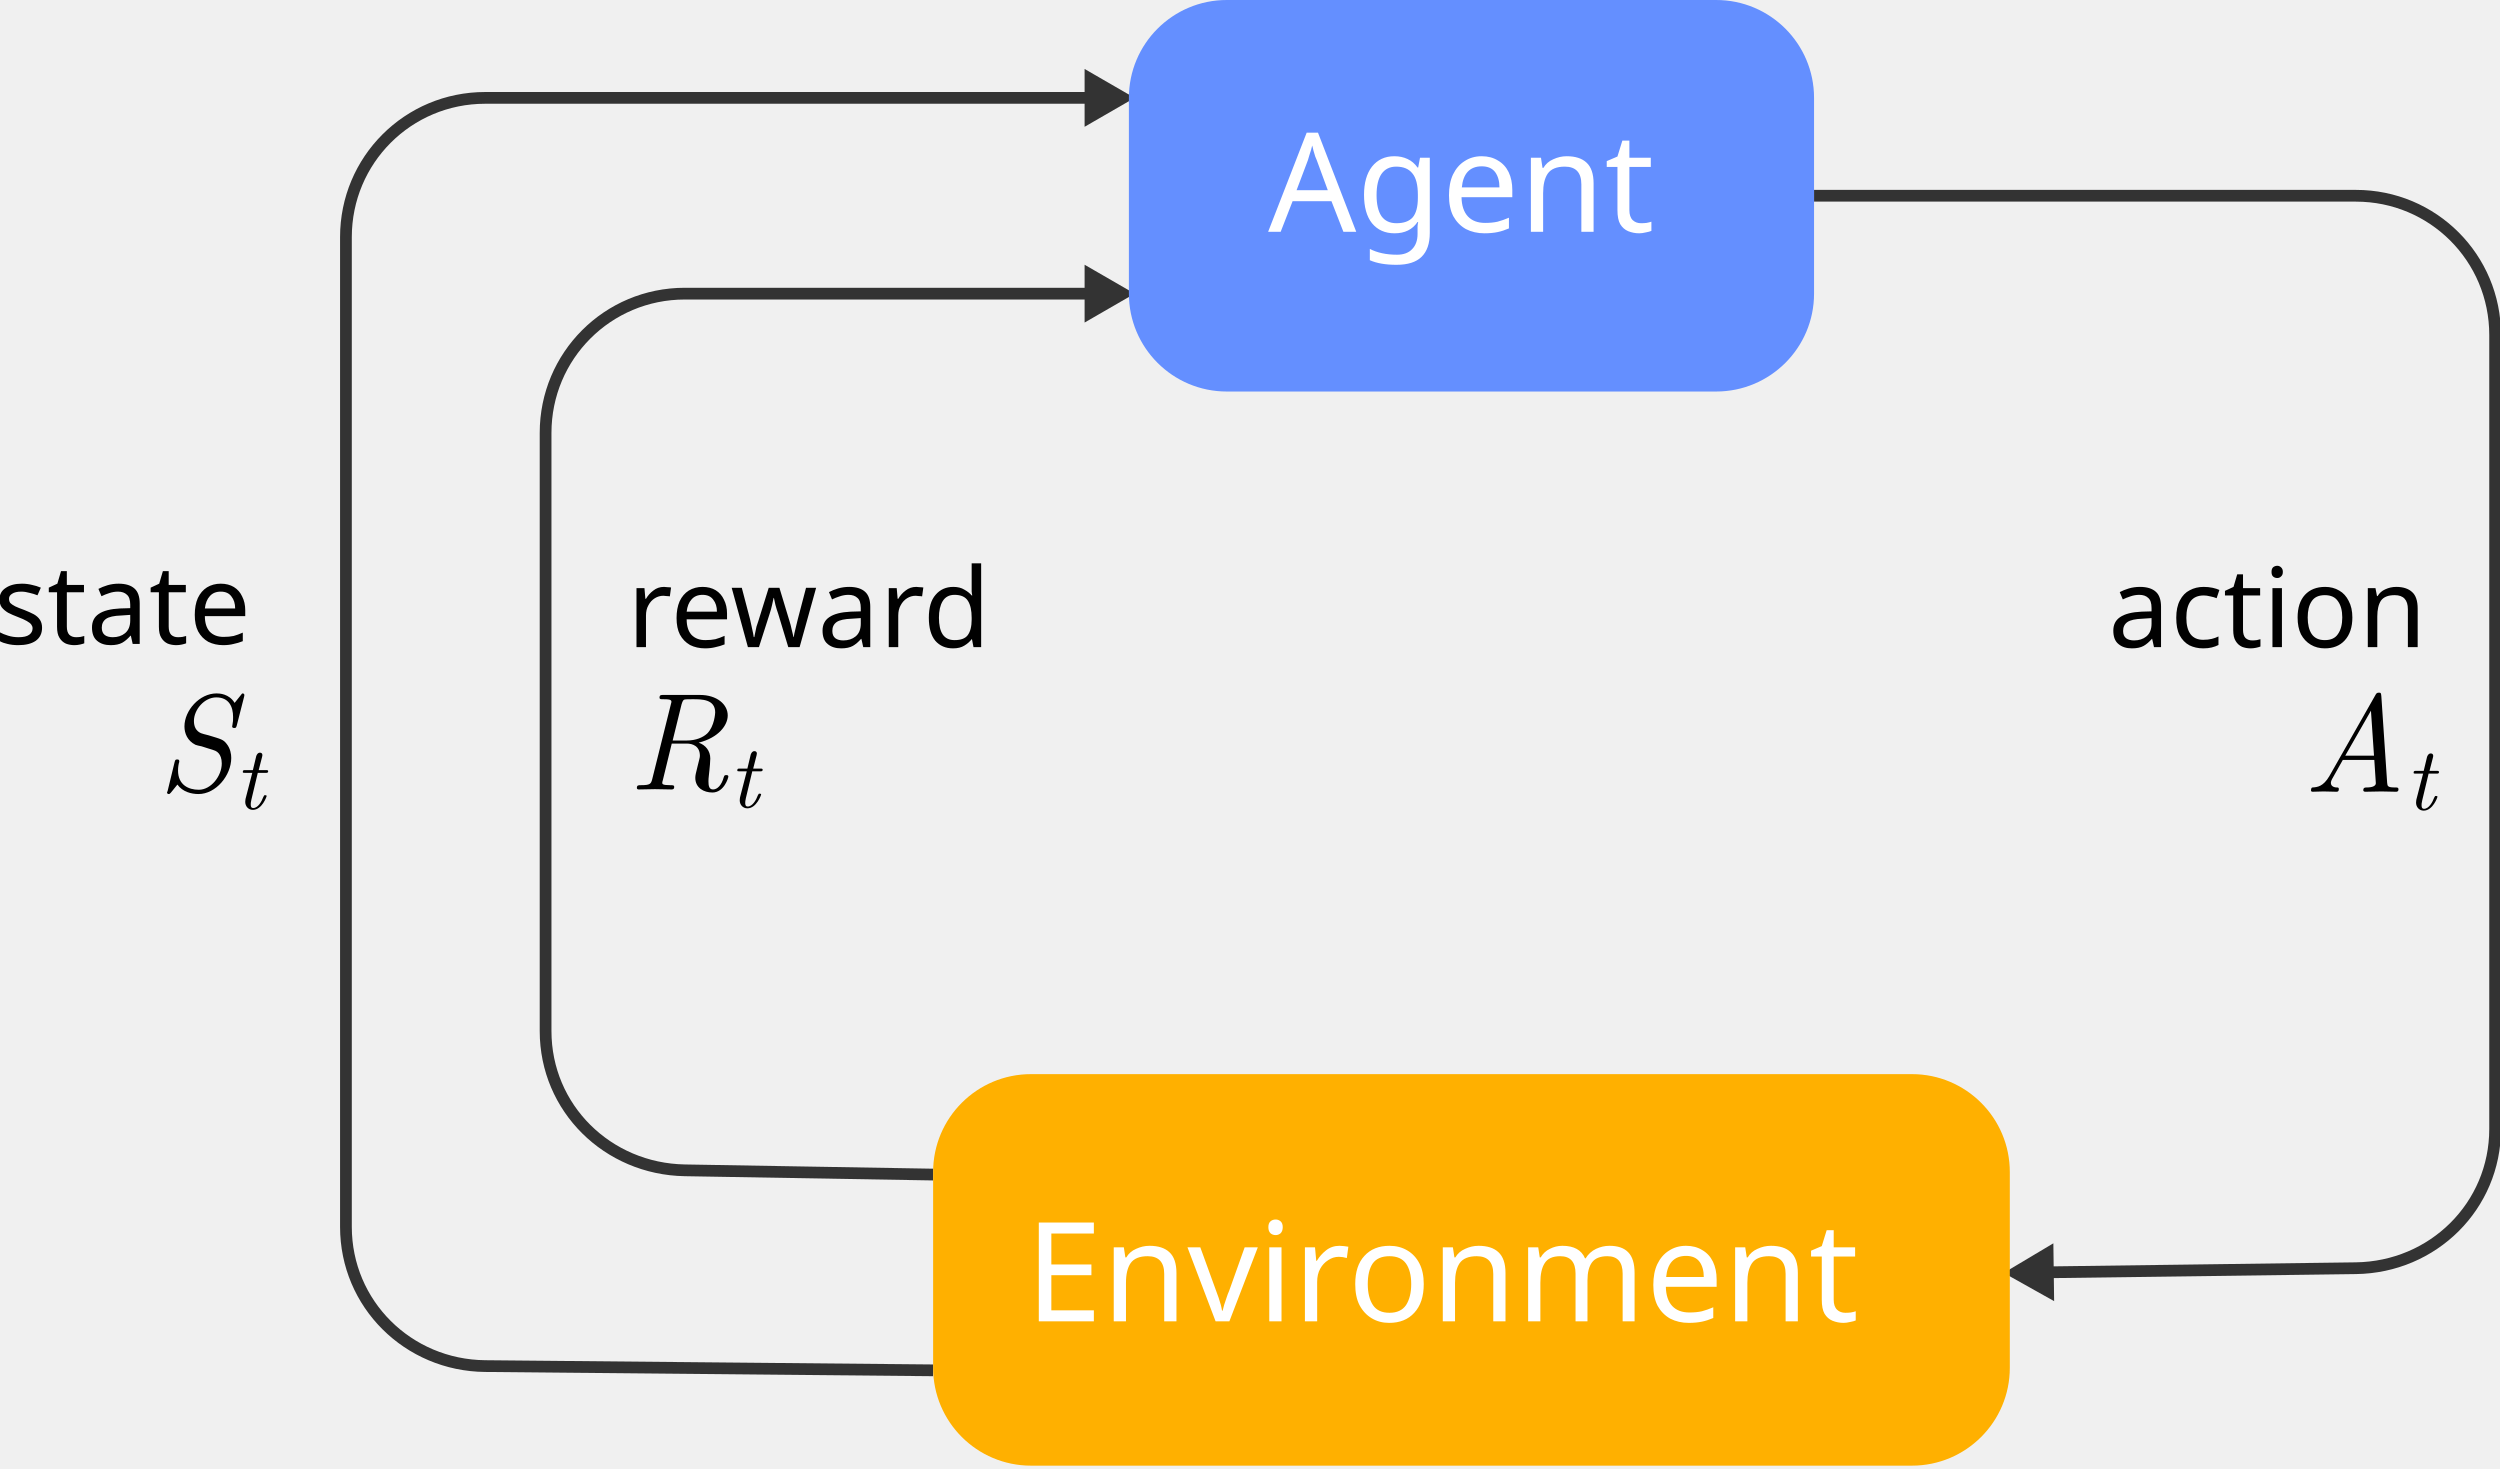
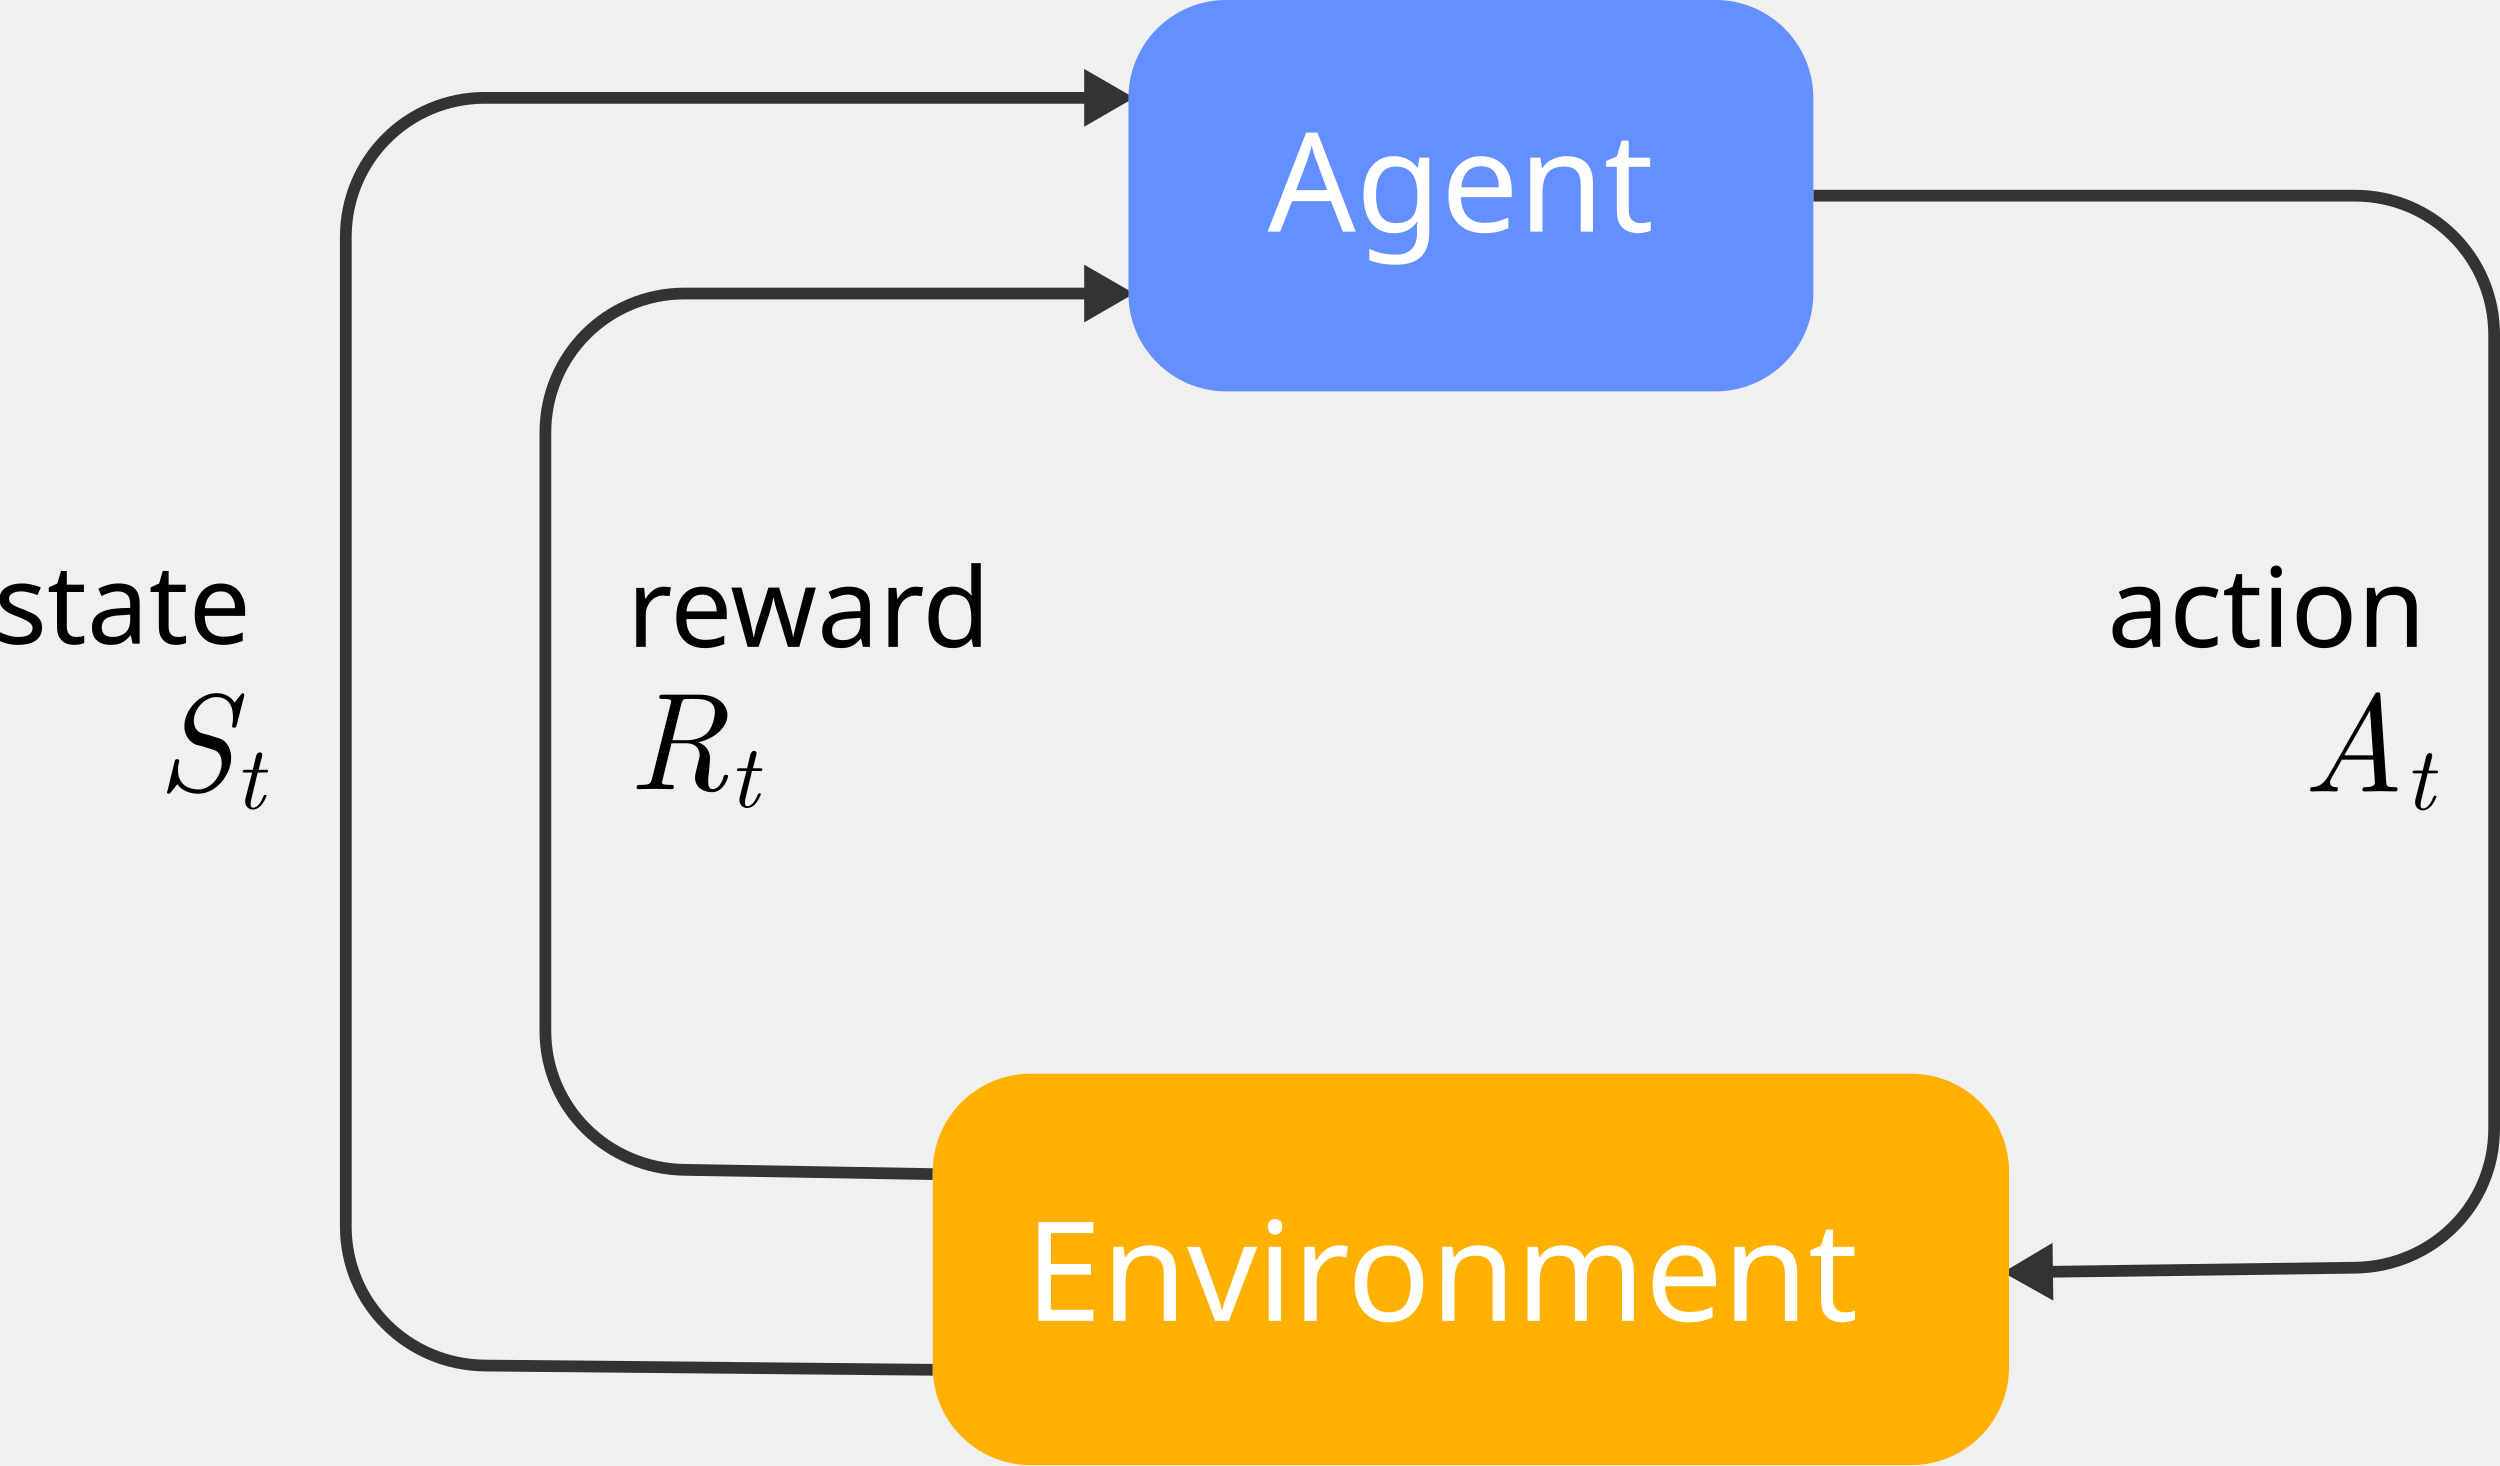
- <svg xmlns="http://www.w3.org/2000/svg" width="127.706mm" height="75mm" viewBox="0 0 127.706 75" version="1.1" id="svg8">
+ <svg xmlns="http://www.w3.org/2000/svg" width="243.608mm" height="142.762mm" viewBox="0 0 243.608 142.762" version="1.1" id="svg8">
  <defs id="defs2">
    <marker style="overflow:visible" id="TriangleOutM" refX="0" refY="0" orient="auto">
      <path transform="scale(0.4)" style="fill:#333333;fill-opacity:1;fill-rule:evenodd;stroke:#333333;stroke-width:1pt;stroke-opacity:1" d="M 5.77,0 -2.88,5 V -5 Z" id="path1079" />
    </marker>
    <marker style="overflow:visible" id="marker1570" refX="0" refY="0" orient="auto">
      <path transform="scale(-0.4)" style="fill:#333333;fill-opacity:1;fill-rule:evenodd;stroke:#333333;stroke-width:1pt;stroke-opacity:1" d="M 5.77,0 -2.88,5 V -5 Z" id="path1568" />
    </marker>
    <marker style="overflow:visible" id="TriangleOutL" refX="0" refY="0" orient="auto">
      <path transform="scale(0.8)" style="fill:#000000;fill-opacity:1;fill-rule:evenodd;stroke:#000000;stroke-width:1pt;stroke-opacity:1" d="M 5.77,0 -2.88,5 V -5 Z" id="path1076" />
    </marker>
    <marker style="overflow:visible" id="marker1372" refX="0" refY="0" orient="auto">
      <path transform="scale(-0.8)" style="fill:#000000;fill-opacity:1;fill-rule:evenodd;stroke:#000000;stroke-width:1pt;stroke-opacity:1" d="M 5.77,0 -2.88,5 V -5 Z" id="path1370" />
    </marker>
    <marker style="overflow:visible" id="marker1326" refX="0" refY="0" orient="auto">
      <path transform="scale(-0.8)" style="fill:#000000;fill-opacity:1;fill-rule:evenodd;stroke:#000000;stroke-width:1pt;stroke-opacity:1" d="M 5.77,0 -2.88,5 V -5 Z" id="path1324" />
    </marker>
    <marker style="overflow:visible" id="TriangleInM" refX="0" refY="0" orient="auto">
      <path transform="scale(-0.4)" style="fill:#333333;fill-opacity:1;fill-rule:evenodd;stroke:#333333;stroke-width:1pt;stroke-opacity:1" d="M 5.77,0 -2.88,5 V -5 Z" id="path1070" />
    </marker>
    <marker style="overflow:visible" id="Arrow2Mend" refX="0" refY="0" orient="auto">
      <path transform="scale(-0.6)" d="M 8.719,4.034 -2.207,0.016 8.719,-4.002 c -1.745,2.372 -1.735,5.617 -6e-7,8.035 z" style="fill:#000000;fill-opacity:1;fill-rule:evenodd;stroke:#000000;stroke-width:0.625;stroke-linejoin:round;stroke-opacity:1" id="path961" />
    </marker>
    <filter style="color-interpolation-filters:sRGB" id="filter930" x="-1.2671937e-05" width="1" y="-3.9600629e-05" height="1">
      <feGaussianBlur stdDeviation="0" id="feGaussianBlur932" />
    </filter>
    <filter style="color-interpolation-filters:sRGB" id="filter2050" x="-8.0181871e-07" width="1" y="-2.383779e-06" height="1">
      <feGaussianBlur stdDeviation="7.77871e-06" id="feGaussianBlur2052" />
    </filter>
    <filter style="color-interpolation-filters:sRGB" id="filter2050-4" x="-8.0181871e-07" width="1" y="-2.383779e-06" height="1">
      <feGaussianBlur stdDeviation="7.77871e-06" id="feGaussianBlur2052-8" />
    </filter>
    <filter style="color-interpolation-filters:sRGB" id="filter2050-4-5" x="-8.0181871e-07" width="1" y="-2.383779e-06" height="1">
      <feGaussianBlur stdDeviation="7.77871e-06" id="feGaussianBlur2052-8-2" />
    </filter>
  </defs>
  <g id="layer1" transform="translate(-22.33389,-75)">
-     <path id="rect868" style="fill:none;stroke:#333333;stroke-width:0.6;stroke-miterlimit:4;stroke-dasharray:none;stroke-opacity:1;marker-end:url(#TriangleOutM)" d="m 115,85 h 27.679 c 3.94,0 7.112,3.172 7.112,7.112 v 40.559 c 0,3.94 -3.172,7.059 -7.112,7.112 L 126.393,140" />
-     <path id="rect868-6" style="fill:none;stroke:#333333;stroke-width:0.6;stroke-miterlimit:4;stroke-dasharray:none;stroke-opacity:1;marker-start:url(#TriangleInM)" d="m 78.589,80 h -31.472 c -3.94,0 -7.112,3.172 -7.112,7.112 v 50.559 c 0,3.94 3.172,7.074 7.112,7.112 L 70,145" />
-     <path id="rect868-7" style="fill:none;stroke:#333333;stroke-width:0.6;stroke-miterlimit:4;stroke-dasharray:none;stroke-opacity:1;marker-start:url(#marker1570)" d="M 78.589,90 H 57.316 c -3.94,0 -7.112,3.172 -7.112,7.112 v 30.559 c 0,3.94 3.172,7.044 7.112,7.112 L 70,135" />
-     <g id="g2198">
-       <rect style="opacity:0.999;fill:#648fff;fill-opacity:1;fill-rule:evenodd;stroke-width:0.265" id="rect12" width="35" height="20" x="80" y="75" ry="5" />
-       <text xml:space="preserve" style="font-style:normal;font-variant:normal;font-weight:normal;font-stretch:normal;font-size:7.056px;line-height:1.25;font-family:sans-serif;-inkscape-font-specification:'sans-serif, Normal';font-variant-ligatures:normal;font-variant-caps:normal;font-variant-numeric:normal;font-variant-east-asian:normal;fill:#ffffff;fill-opacity:1;stroke:none;stroke-width:0.265;stroke-miterlimit:4;stroke-dasharray:none;filter:url(#filter930)" x="87.115" y="86.838" id="text908">
-         <tspan id="tspan906" x="87.115" y="86.838" style="font-style:normal;font-variant:normal;font-weight:normal;font-stretch:normal;font-size:7.056px;font-family:sans-serif;-inkscape-font-specification:'sans-serif, Normal';font-variant-ligatures:normal;font-variant-caps:normal;font-variant-numeric:normal;font-variant-east-asian:normal;fill:#ffffff;stroke-width:0.265;stroke-miterlimit:4;stroke-dasharray:none">Agent</tspan>
+     <g id="g2141" transform="translate(0,3.175)" style="fill:#000000" />
+     <g id="g3963" transform="matrix(1.906819,0,0,1.906819,-20.2528,-68.01144)">
+       <path id="rect868" style="fill:none;stroke:#333333;stroke-width:0.6;stroke-miterlimit:4;stroke-dasharray:none;stroke-opacity:1;marker-end:url(#TriangleOutM)" d="m 115,85 h 27.679 c 3.94,0 7.112,3.172 7.112,7.112 v 40.559 c 0,3.94 -3.172,7.059 -7.112,7.112 L 126.393,140" />
+       <path id="rect868-6" style="fill:none;stroke:#333333;stroke-width:0.6;stroke-miterlimit:4;stroke-dasharray:none;stroke-opacity:1;marker-start:url(#TriangleInM)" d="m 78.589,80 h -31.472 c -3.94,0 -7.112,3.172 -7.112,7.112 v 50.559 c 0,3.94 3.172,7.074 7.112,7.112 L 70,145" />
+       <path id="rect868-7" style="fill:none;stroke:#333333;stroke-width:0.6;stroke-miterlimit:4;stroke-dasharray:none;stroke-opacity:1;marker-start:url(#marker1570)" d="M 78.589,90 H 57.316 c -3.94,0 -7.112,3.172 -7.112,7.112 v 30.559 c 0,3.94 3.172,7.044 7.112,7.112 L 70,135" />
+       <g id="g2198">
+         <rect style="opacity:0.999;fill:#648fff;fill-opacity:1;fill-rule:evenodd;stroke-width:0.265" id="rect12" width="35" height="20" x="80" y="75" ry="5" />
+         <text xml:space="preserve" style="font-style:normal;font-variant:normal;font-weight:normal;font-stretch:normal;font-size:7.056px;line-height:1.25;font-family:sans-serif;-inkscape-font-specification:'sans-serif, Normal';font-variant-ligatures:normal;font-variant-caps:normal;font-variant-numeric:normal;font-variant-east-asian:normal;fill:#ffffff;fill-opacity:1;stroke:none;stroke-width:0.265;stroke-miterlimit:4;stroke-dasharray:none;filter:url(#filter930)" x="87.115" y="86.838" id="text908">
+           <tspan id="tspan906" x="87.115" y="86.838" style="font-style:normal;font-variant:normal;font-weight:normal;font-stretch:normal;font-size:7.056px;font-family:sans-serif;-inkscape-font-specification:'sans-serif, Normal';font-variant-ligatures:normal;font-variant-caps:normal;font-variant-numeric:normal;font-variant-east-asian:normal;fill:#ffffff;stroke-width:0.265;stroke-miterlimit:4;stroke-dasharray:none">Agent</tspan>
+         </text>
+       </g>
+       <g id="g2193" transform="translate(0,-0.1309676)">
+         <rect style="fill:#ffb000;fill-opacity:1;fill-rule:evenodd;stroke-width:0.265;stroke-miterlimit:4;stroke-dasharray:none" id="rect10" width="55" height="20" x="70" y="130" ry="5" />
+         <text xml:space="preserve" style="font-style:normal;font-variant:normal;font-weight:normal;font-stretch:normal;font-size:7.056px;line-height:1.25;font-family:sans-serif;-inkscape-font-specification:'sans-serif, Normal';font-variant-ligatures:normal;font-variant-caps:normal;font-variant-numeric:normal;font-variant-east-asian:normal;fill:#ffffff;fill-opacity:1;stroke:none;stroke-width:0.265" x="74.712" y="142.63" id="text912">
+           <tspan x="74.712" y="142.63" style="font-style:normal;font-variant:normal;font-weight:normal;font-stretch:normal;font-size:7.056px;font-family:sans-serif;-inkscape-font-specification:'sans-serif, Normal';font-variant-ligatures:normal;font-variant-caps:normal;font-variant-numeric:normal;font-variant-east-asian:normal;fill:#ffffff;stroke-width:0.265" id="tspan914">Environment</tspan>
+         </text>
+       </g>
+       <text xml:space="preserve" style="font-style:normal;font-weight:normal;font-size:10.583px;line-height:1.25;font-family:sans-serif;opacity:0.995;fill:#000000;fill-opacity:1;stroke:none;stroke-width:0.265" x="54.363" y="104.881" id="text1954" transform="translate(8.3333337e-8,3.174999)">
+         <tspan x="54.363" y="104.881" style="font-size:5.644px;fill:#000000;stroke-width:0.265" id="tspan1960">reward</tspan>
      </text>
-     </g>
-     <g id="g2193" transform="translate(0,-0.1309676)">
-       <rect style="fill:#ffb000;fill-opacity:1;fill-rule:evenodd;stroke-width:0.265;stroke-miterlimit:4;stroke-dasharray:none" id="rect10" width="55" height="20" x="70" y="130" ry="5" />
-       <text xml:space="preserve" style="font-style:normal;font-variant:normal;font-weight:normal;font-stretch:normal;font-size:7.056px;line-height:1.25;font-family:sans-serif;-inkscape-font-specification:'sans-serif, Normal';font-variant-ligatures:normal;font-variant-caps:normal;font-variant-numeric:normal;font-variant-east-asian:normal;fill:#ffffff;fill-opacity:1;stroke:none;stroke-width:0.265" x="74.712" y="142.63" id="text912">
-         <tspan x="74.712" y="142.63" style="font-style:normal;font-variant:normal;font-weight:normal;font-stretch:normal;font-size:7.056px;font-family:sans-serif;-inkscape-font-specification:'sans-serif, Normal';font-variant-ligatures:normal;font-variant-caps:normal;font-variant-numeric:normal;font-variant-east-asian:normal;fill:#ffffff;stroke-width:0.265" id="tspan914">Environment</tspan>
-       </text>
-     </g>
-     <g id="g2141" transform="translate(0,3.175)" style="fill:#000000">
-       <text xml:space="preserve" style="font-style:normal;font-weight:normal;font-size:10.583px;line-height:1.25;font-family:sans-serif;opacity:0.995;fill:#000000;fill-opacity:1;stroke:none;stroke-width:0.265;" x="54.363" y="104.881" id="text1954">
-         <tspan x="54.363" y="104.881" style="font-size:5.644px;fill:#000000;stroke-width:0.265;" id="tspan1960">reward</tspan>
-       </text>
-       <text xml:space="preserve" style="font-style:italic;font-variant:normal;font-weight:normal;font-stretch:normal;font-size:10.583px;line-height:1.25;font-family:'Latin Modern Roman';-inkscape-font-specification:'Latin Modern Roman, Italic';font-variant-ligatures:normal;font-variant-caps:normal;font-variant-numeric:normal;font-variant-east-asian:normal;fill:#000000;fill-opacity:1;stroke:none;stroke-width:0.265;filter:url(#filter2050)" x="54.431" y="112.154" id="text2016">
+       <text xml:space="preserve" style="font-style:italic;font-variant:normal;font-weight:normal;font-stretch:normal;font-size:10.583px;line-height:1.25;font-family:'Latin Modern Roman';-inkscape-font-specification:'Latin Modern Roman, Italic';font-variant-ligatures:normal;font-variant-caps:normal;font-variant-numeric:normal;font-variant-east-asian:normal;fill:#000000;fill-opacity:1;stroke:none;stroke-width:0.265;filter:url(#filter2050)" x="54.431" y="112.154" id="text2016" transform="translate(8.3333337e-8,3.174999)">
        <tspan id="tspan2014" x="54.431" y="112.154" style="font-style:italic;font-variant:normal;font-weight:normal;font-stretch:normal;font-size:7.056px;font-family:'Latin Modern Roman';-inkscape-font-specification:'Latin Modern Roman, Italic';font-variant-ligatures:normal;font-variant-caps:normal;font-variant-numeric:normal;font-variant-east-asian:normal;fill:#000000;stroke-width:0.265">R<tspan style="font-size:65%;baseline-shift:sub;fill:#000000" id="tspan2054">t</tspan>
        </tspan>
      </text>
-     </g>
-     <g id="g2170" transform="translate(-0.5291667,3.175)" style="fill:#000000">
-       <text xml:space="preserve" style="font-style:normal;font-weight:normal;font-size:10.583px;line-height:1.25;font-family:sans-serif;opacity:0.995;fill:#000000;fill-opacity:1;stroke:none;stroke-width:0.265" x="22.557" y="104.719" id="text1954-9">
-         <tspan x="22.557" y="104.719" style="font-size:5.644px;fill:#000000;stroke-width:0.265" id="tspan1960-1">state</tspan>
-         <tspan x="22.557" y="117.948" style="font-size:5.644px;fill:#000000;stroke-width:0.265" id="tspan1988" />
-       </text>
-       <text xml:space="preserve" style="font-style:italic;font-variant:normal;font-weight:normal;font-stretch:normal;font-size:10.583px;line-height:1.25;font-family:'Latin Modern Roman';-inkscape-font-specification:'Latin Modern Roman, Italic';font-variant-ligatures:normal;font-variant-caps:normal;font-variant-numeric:normal;font-variant-east-asian:normal;fill:#000000;fill-opacity:1;stroke:none;stroke-width:0.265;filter:url(#filter2050-4)" x="30.879" y="112.232" id="text2016-1">
-         <tspan id="tspan2014-6" x="30.879" y="112.232" style="font-style:italic;font-variant:normal;font-weight:normal;font-stretch:normal;font-size:7.056px;font-family:'Latin Modern Roman';-inkscape-font-specification:'Latin Modern Roman, Italic';font-variant-ligatures:normal;font-variant-caps:normal;font-variant-numeric:normal;font-variant-east-asian:normal;fill:#000000;stroke-width:0.265">S<tspan style="font-size:65%;baseline-shift:sub;fill:#000000" id="tspan2054-8">t</tspan>
-         </tspan>
-       </text>
-     </g>
-     <g id="g2162" transform="translate(-0.5291667,3.175)" style="fill:#000000">
-       <text xml:space="preserve" style="font-style:normal;font-weight:normal;font-size:10.583px;line-height:1.25;font-family:sans-serif;opacity:0.995;fill:#000000;fill-opacity:1;stroke:none;stroke-width:0.265" x="130.55" y="104.881" id="text1954-96">
-         <tspan x="130.55" y="104.881" style="font-size:5.644px;fill:#000000;stroke-width:0.265" id="tspan1960-9">action</tspan>
-       </text>
-       <text xml:space="preserve" style="font-style:italic;font-variant:normal;font-weight:normal;font-stretch:normal;font-size:10.583px;line-height:1.25;font-family:'Latin Modern Roman';-inkscape-font-specification:'Latin Modern Roman, Italic';font-variant-ligatures:normal;font-variant-caps:normal;font-variant-numeric:normal;font-variant-east-asian:normal;fill:#000000;fill-opacity:1;stroke:none;stroke-width:0.265;filter:url(#filter2050-4-5)" x="140.491" y="112.271" id="text2016-1-1">
-         <tspan id="tspan2014-6-9" x="140.491" y="112.271" style="font-style:italic;font-variant:normal;font-weight:normal;font-stretch:normal;font-size:7.056px;font-family:'Latin Modern Roman';-inkscape-font-specification:'Latin Modern Roman, Italic';font-variant-ligatures:normal;font-variant-caps:normal;font-variant-numeric:normal;font-variant-east-asian:normal;fill:#000000;stroke-width:0.265">A<tspan style="font-size:65%;baseline-shift:sub;fill:#000000" id="tspan2054-8-9">t</tspan>
-         </tspan>
-       </text>
+       <g id="g2170" transform="translate(-0.5291667,3.175)" style="fill:#000000">
+         <text xml:space="preserve" style="font-style:normal;font-weight:normal;font-size:10.583px;line-height:1.25;font-family:sans-serif;opacity:0.995;fill:#000000;fill-opacity:1;stroke:none;stroke-width:0.265" x="22.557" y="104.719" id="text1954-9">
+           <tspan x="22.557" y="104.719" style="font-size:5.644px;fill:#000000;stroke-width:0.265" id="tspan1960-1">state</tspan>
+           <tspan x="22.557" y="117.948" style="font-size:5.644px;fill:#000000;stroke-width:0.265" id="tspan1988" />
+         </text>
+         <text xml:space="preserve" style="font-style:italic;font-variant:normal;font-weight:normal;font-stretch:normal;font-size:10.583px;line-height:1.25;font-family:'Latin Modern Roman';-inkscape-font-specification:'Latin Modern Roman, Italic';font-variant-ligatures:normal;font-variant-caps:normal;font-variant-numeric:normal;font-variant-east-asian:normal;fill:#000000;fill-opacity:1;stroke:none;stroke-width:0.265;filter:url(#filter2050-4)" x="30.879" y="112.232" id="text2016-1">
+           <tspan id="tspan2014-6" x="30.879" y="112.232" style="font-style:italic;font-variant:normal;font-weight:normal;font-stretch:normal;font-size:7.056px;font-family:'Latin Modern Roman';-inkscape-font-specification:'Latin Modern Roman, Italic';font-variant-ligatures:normal;font-variant-caps:normal;font-variant-numeric:normal;font-variant-east-asian:normal;fill:#000000;stroke-width:0.265">S<tspan style="font-size:65%;baseline-shift:sub;fill:#000000" id="tspan2054-8">t</tspan>
+           </tspan>
+         </text>
+       </g>
+       <g id="g2162" transform="translate(-0.5291667,3.175)" style="fill:#000000">
+         <text xml:space="preserve" style="font-style:normal;font-weight:normal;font-size:10.583px;line-height:1.25;font-family:sans-serif;opacity:0.995;fill:#000000;fill-opacity:1;stroke:none;stroke-width:0.265" x="130.55" y="104.881" id="text1954-96">
+           <tspan x="130.55" y="104.881" style="font-size:5.644px;fill:#000000;stroke-width:0.265" id="tspan1960-9">action</tspan>
+         </text>
+         <text xml:space="preserve" style="font-style:italic;font-variant:normal;font-weight:normal;font-stretch:normal;font-size:10.583px;line-height:1.25;font-family:'Latin Modern Roman';-inkscape-font-specification:'Latin Modern Roman, Italic';font-variant-ligatures:normal;font-variant-caps:normal;font-variant-numeric:normal;font-variant-east-asian:normal;fill:#000000;fill-opacity:1;stroke:none;stroke-width:0.265;filter:url(#filter2050-4-5)" x="140.491" y="112.271" id="text2016-1-1">
+           <tspan id="tspan2014-6-9" x="140.491" y="112.271" style="font-style:italic;font-variant:normal;font-weight:normal;font-stretch:normal;font-size:7.056px;font-family:'Latin Modern Roman';-inkscape-font-specification:'Latin Modern Roman, Italic';font-variant-ligatures:normal;font-variant-caps:normal;font-variant-numeric:normal;font-variant-east-asian:normal;fill:#000000;stroke-width:0.265">A<tspan style="font-size:65%;baseline-shift:sub;fill:#000000" id="tspan2054-8-9">t</tspan>
+           </tspan>
+         </text>
+       </g>
    </g>
  </g>
</svg>
